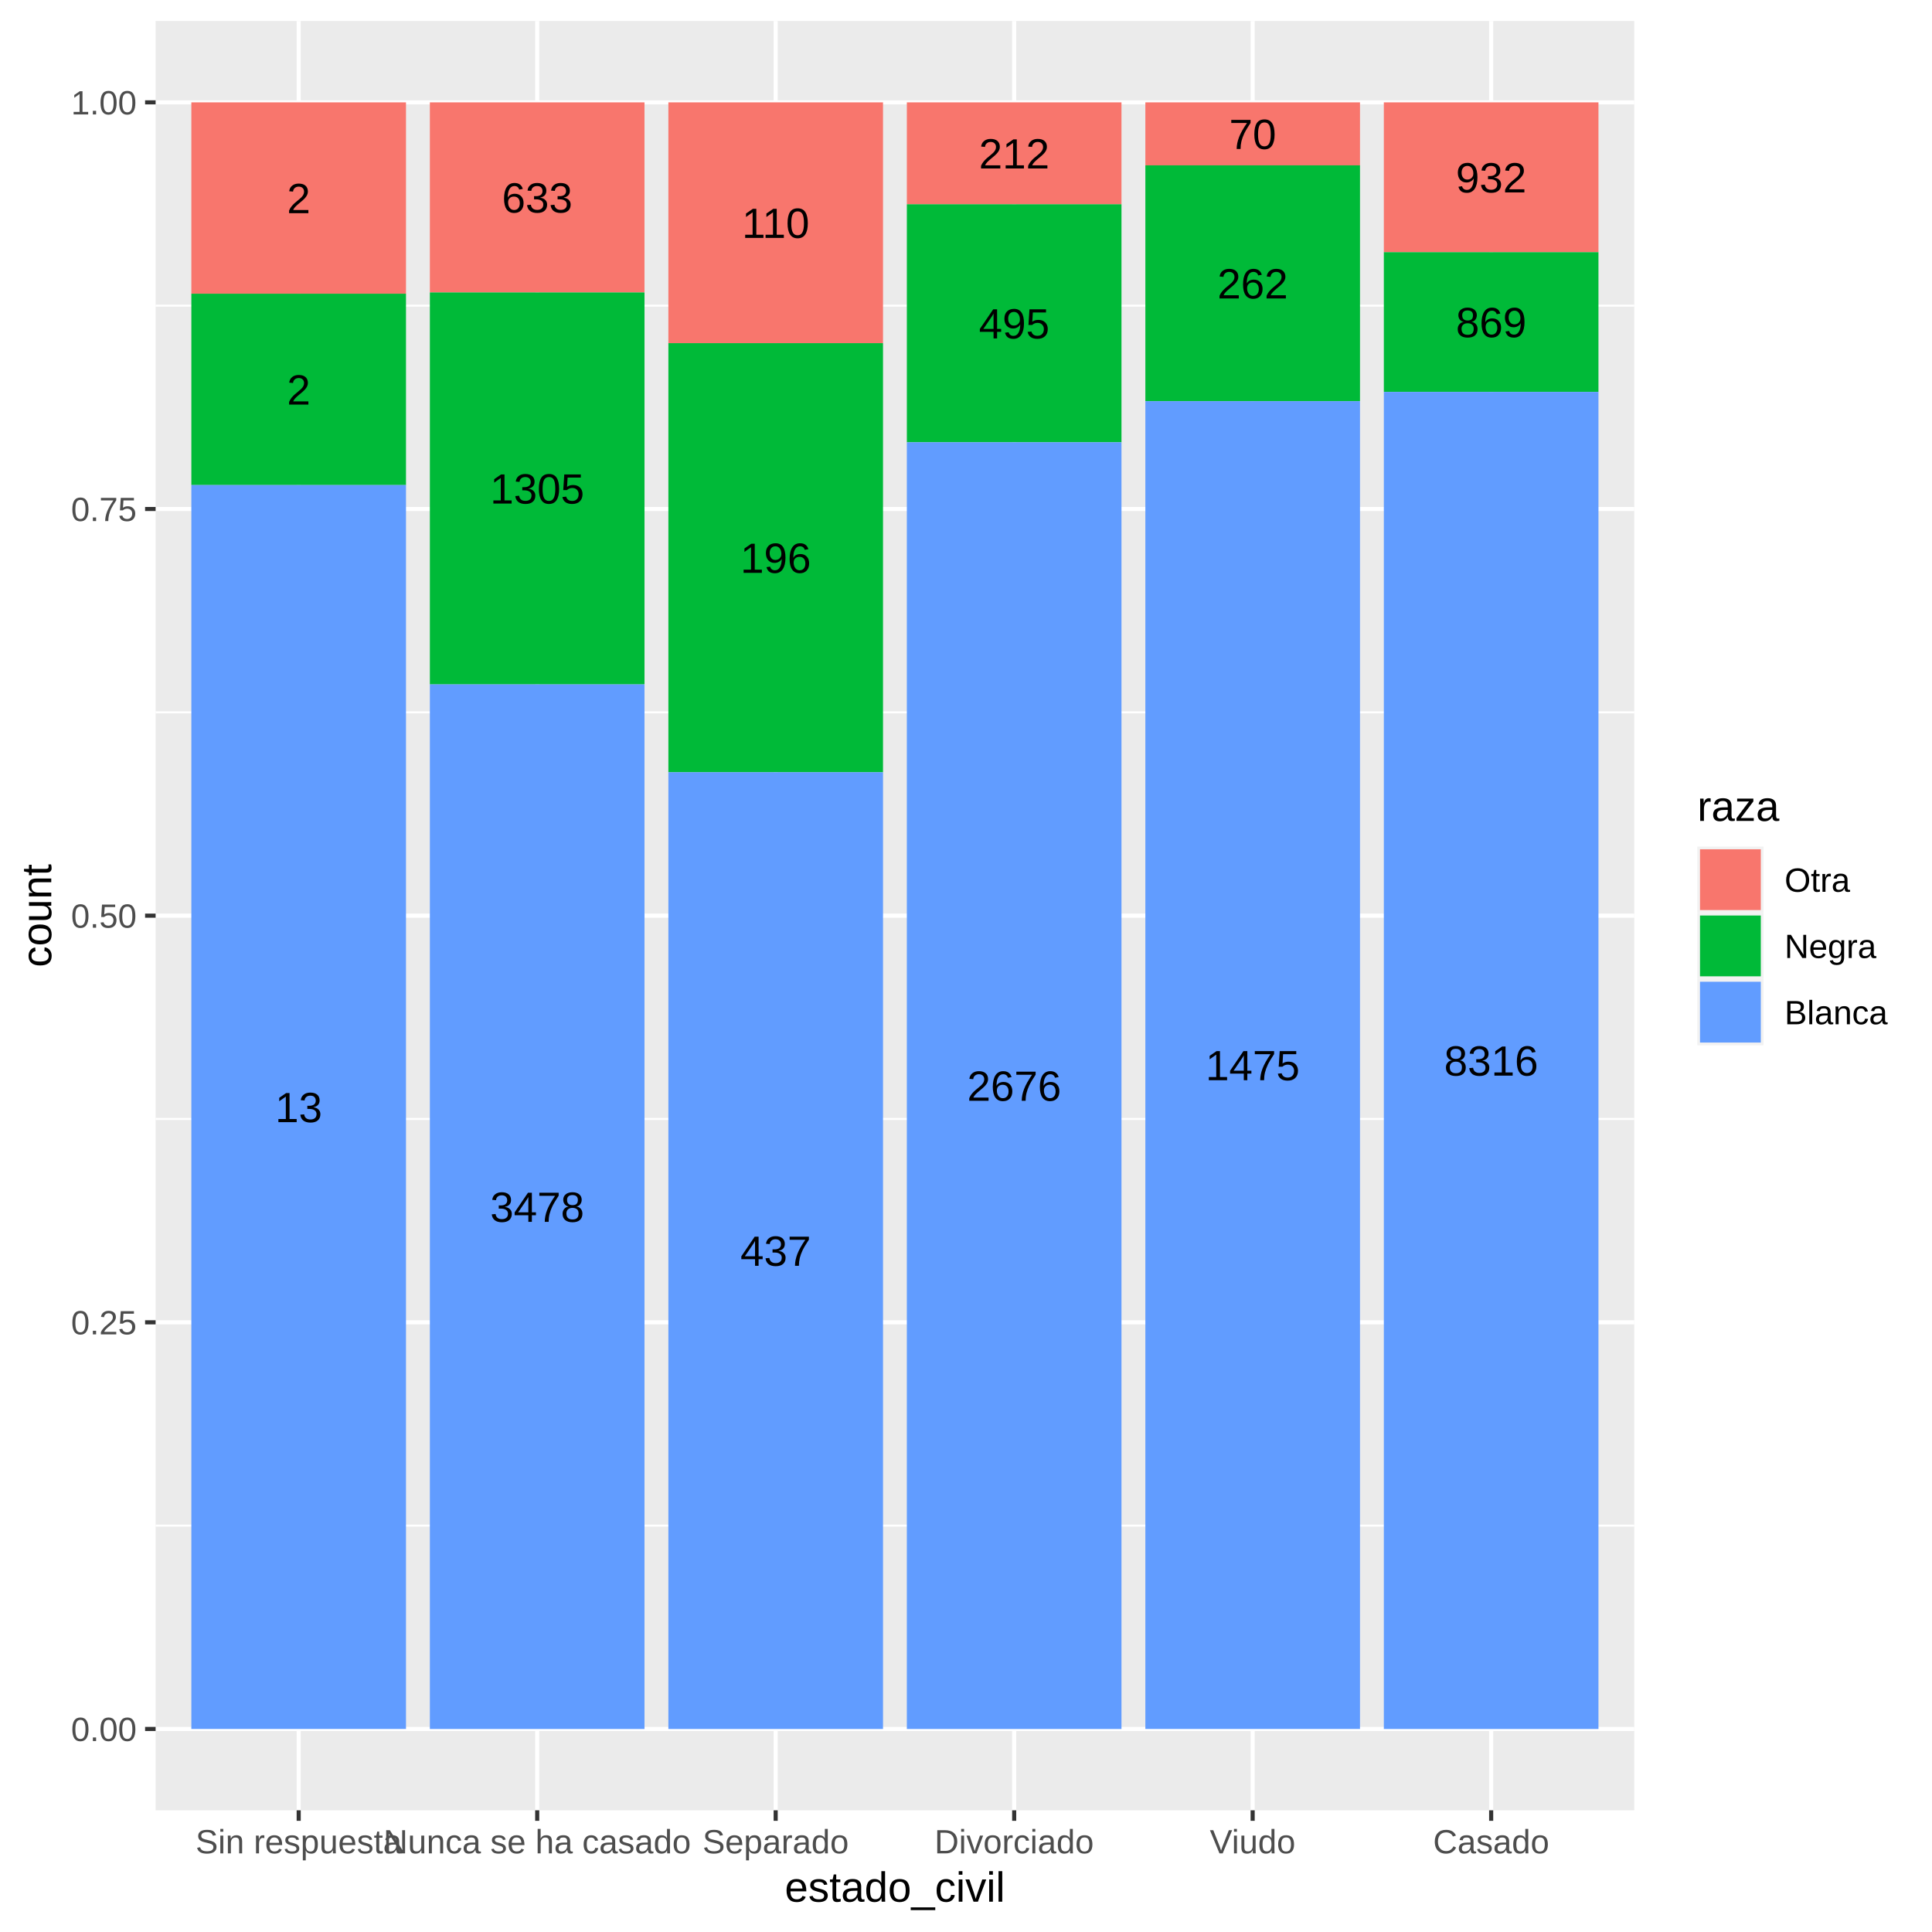
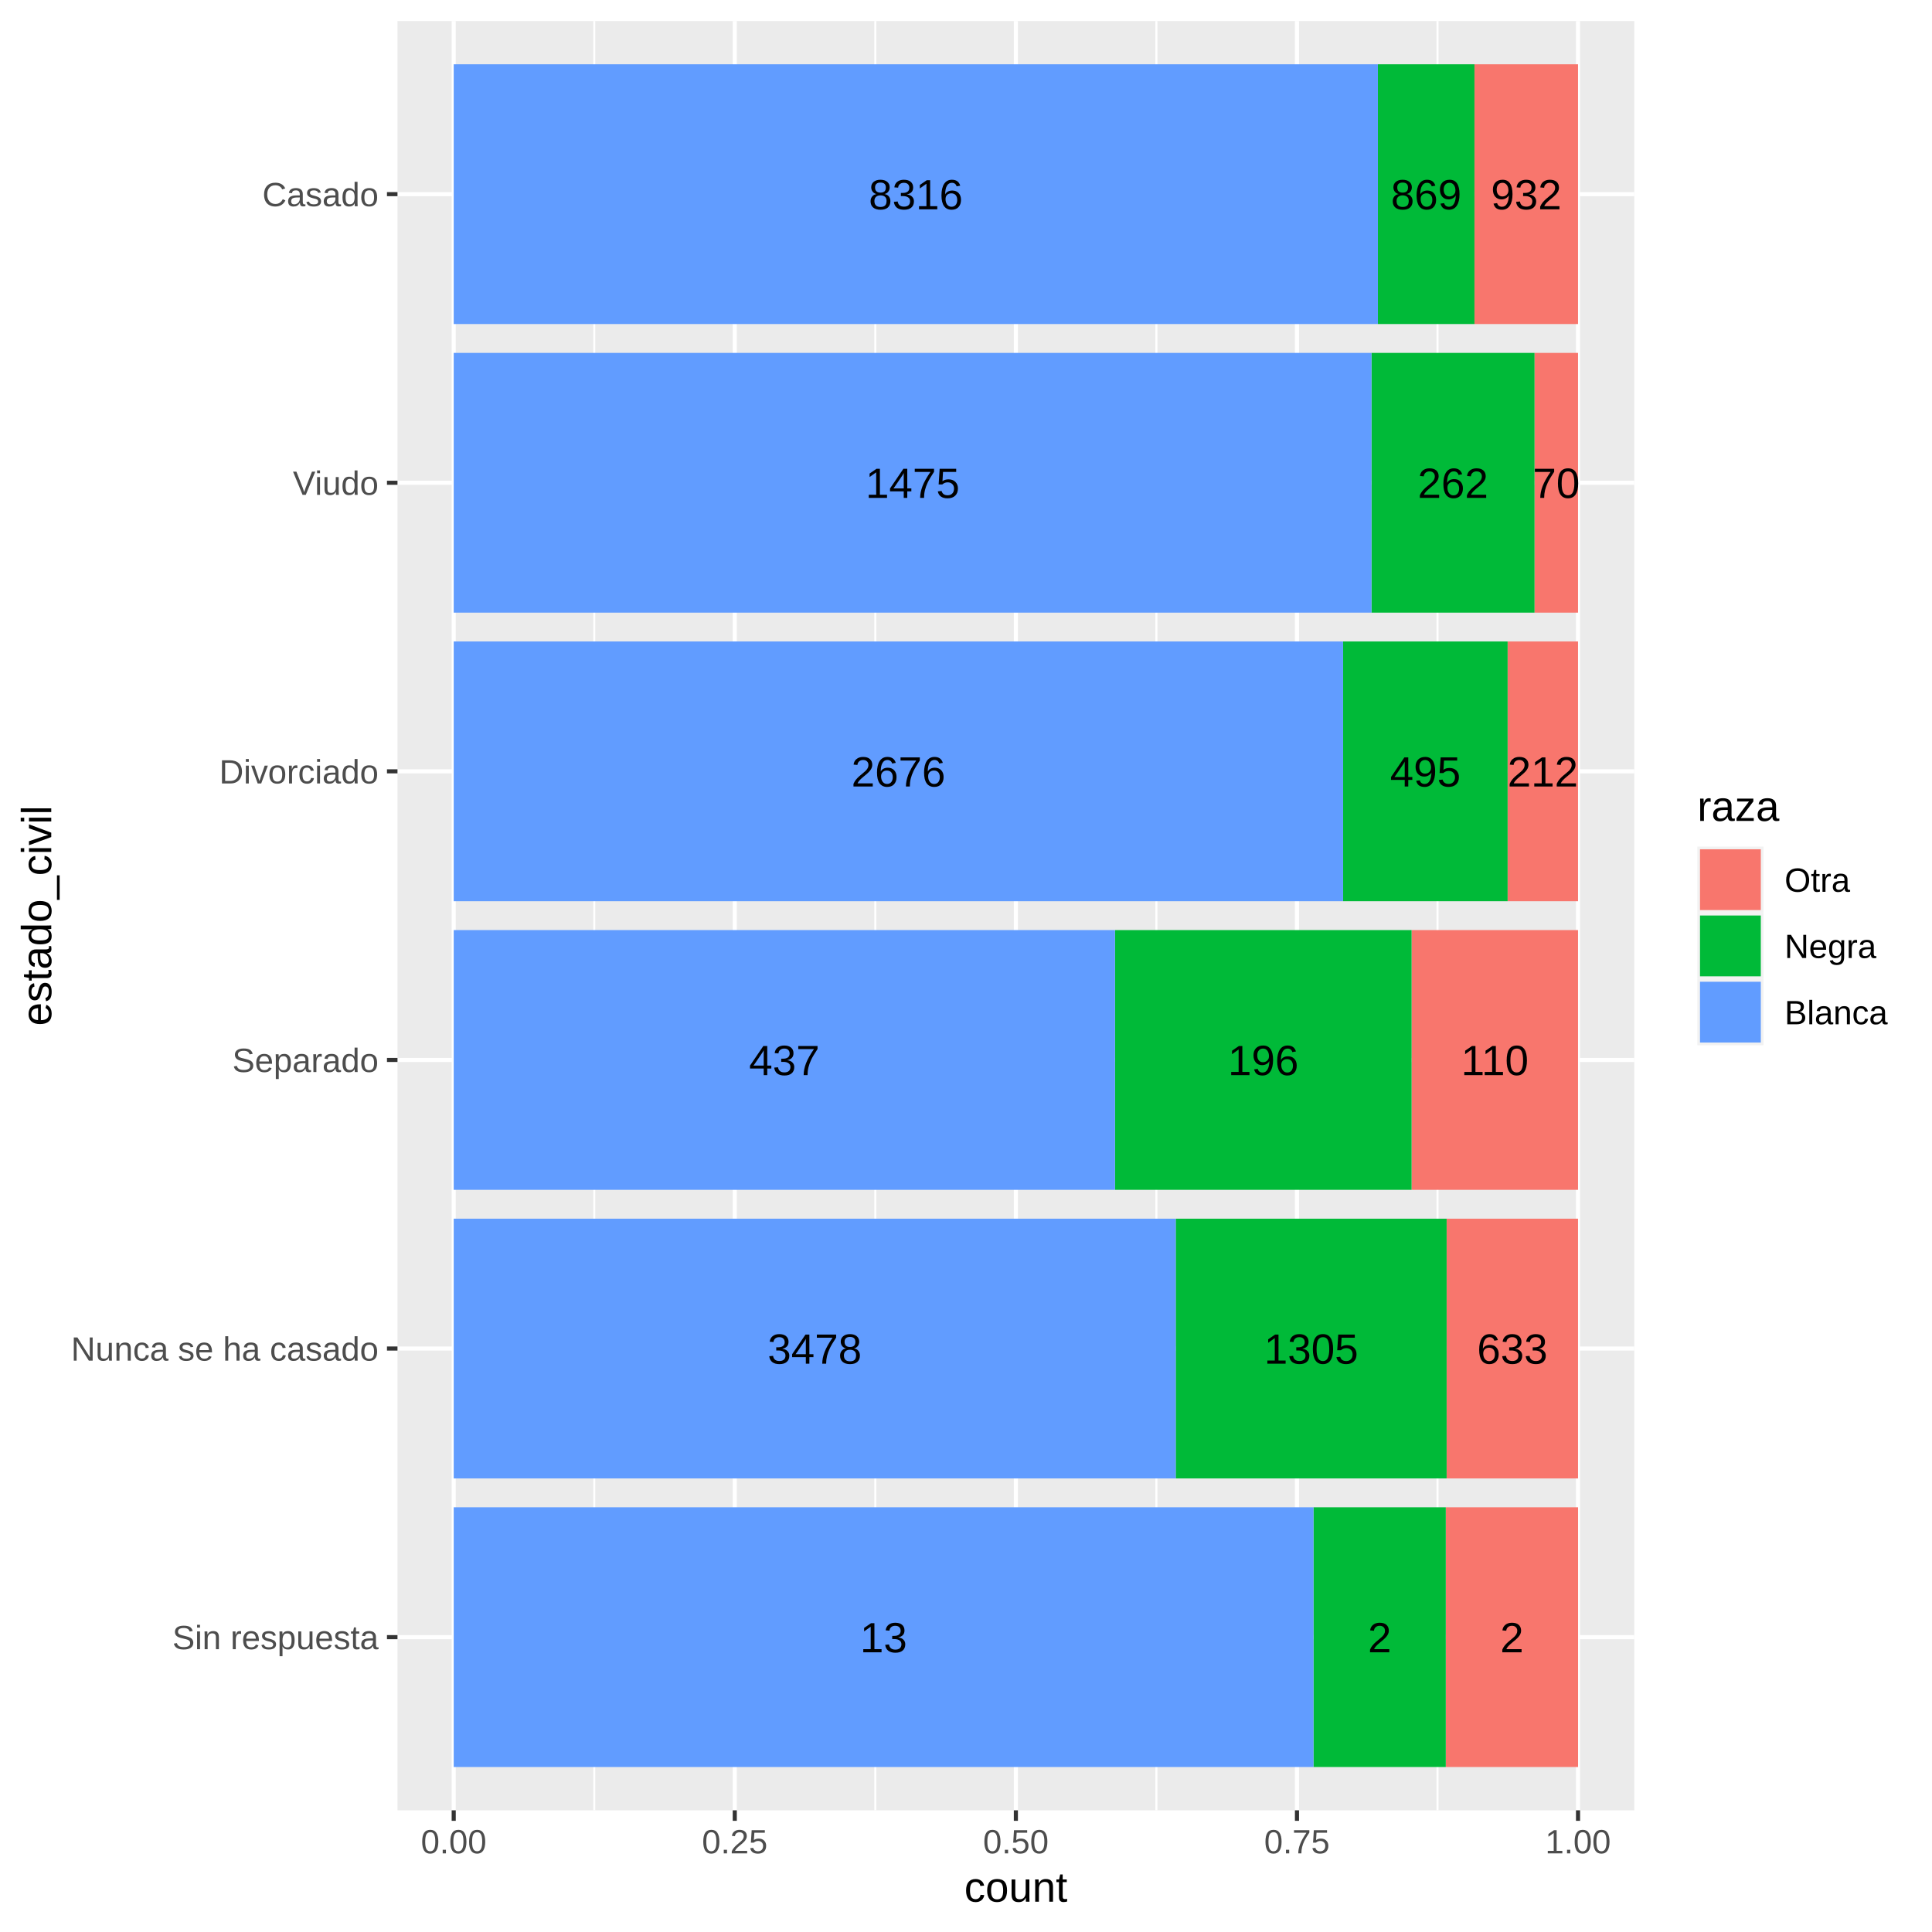
<svg xmlns="http://www.w3.org/2000/svg" class="svglite" width="504.00pt" height="504.00pt" viewBox="0 0 504.00 504.00">
  <defs>
    <style type="text/css">
    .svglite line, .svglite polyline, .svglite polygon, .svglite path, .svglite rect, .svglite circle {
      fill: none;
      stroke: #000000;
      stroke-linecap: round;
      stroke-linejoin: round;
      stroke-miterlimit: 10.00;
    }
  </style>
  </defs>
  <rect width="100%" height="100%" style="stroke: none; fill: #FFFFFF;" />
  <defs>
    <clipPath id="cpMC4wMHw1MDQuMDB8MC4wMHw1MDQuMDA=">
      <rect x="0.00" y="0.00" width="504.00" height="504.00" />
    </clipPath>
  </defs>
  <g clip-path="url(#cpMC4wMHw1MDQuMDB8MC4wMHw1MDQuMDA=)">
    <rect x="0.00" y="0.00" width="504.00" height="504.00" style="stroke-width: 1.07; stroke: #FFFFFF; fill: #FFFFFF;" />
  </g>
  <defs>
-     <clipPath id="cpNDAuNTl8NDI2LjMzfDUuNDh8NDcyLjI1">
-       <rect x="40.59" y="5.48" width="385.74" height="466.77" />
+     <clipPath id="cpMTAzLjY5fDQyNi4zM3w1LjQ4fDQ3Mi4yNQ==">
+       <rect x="103.69" y="5.48" width="322.64" height="466.77" />
    </clipPath>
  </defs>
-   <g clip-path="url(#cpNDAuNTl8NDI2LjMzfDUuNDh8NDcyLjI1)">
-     <rect x="40.59" y="5.48" width="385.74" height="466.77" style="stroke-width: 1.07; stroke: none; fill: #EBEBEB;" />
-     <polyline points="40.59,397.99 426.33,397.99 " style="stroke-width: 0.53; stroke: #FFFFFF; stroke-linecap: butt;" />
-     <polyline points="40.59,291.91 426.33,291.91 " style="stroke-width: 0.53; stroke: #FFFFFF; stroke-linecap: butt;" />
-     <polyline points="40.59,185.82 426.33,185.82 " style="stroke-width: 0.53; stroke: #FFFFFF; stroke-linecap: butt;" />
-     <polyline points="40.59,79.74 426.33,79.74 " style="stroke-width: 0.53; stroke: #FFFFFF; stroke-linecap: butt;" />
-     <polyline points="40.59,451.03 426.33,451.03 " style="stroke-width: 1.07; stroke: #FFFFFF; stroke-linecap: butt;" />
-     <polyline points="40.59,344.95 426.33,344.95 " style="stroke-width: 1.07; stroke: #FFFFFF; stroke-linecap: butt;" />
-     <polyline points="40.59,238.87 426.33,238.87 " style="stroke-width: 1.07; stroke: #FFFFFF; stroke-linecap: butt;" />
-     <polyline points="40.59,132.78 426.33,132.78 " style="stroke-width: 1.07; stroke: #FFFFFF; stroke-linecap: butt;" />
-     <polyline points="40.59,26.70 426.33,26.70 " style="stroke-width: 1.07; stroke: #FFFFFF; stroke-linecap: butt;" />
-     <polyline points="77.92,472.25 77.92,5.48 " style="stroke-width: 1.07; stroke: #FFFFFF; stroke-linecap: butt;" />
-     <polyline points="140.14,472.25 140.14,5.48 " style="stroke-width: 1.07; stroke: #FFFFFF; stroke-linecap: butt;" />
-     <polyline points="202.35,472.25 202.35,5.48 " style="stroke-width: 1.07; stroke: #FFFFFF; stroke-linecap: butt;" />
-     <polyline points="264.57,472.25 264.57,5.48 " style="stroke-width: 1.07; stroke: #FFFFFF; stroke-linecap: butt;" />
-     <polyline points="326.78,472.25 326.78,5.48 " style="stroke-width: 1.07; stroke: #FFFFFF; stroke-linecap: butt;" />
-     <polyline points="389.00,472.25 389.00,5.48 " style="stroke-width: 1.07; stroke: #FFFFFF; stroke-linecap: butt;" />
-     <rect x="49.92" y="26.70" width="55.99" height="49.92" style="stroke-width: 1.07; stroke: none; stroke-linecap: square; stroke-linejoin: miter; fill: #F8766D;" />
-     <rect x="49.92" y="76.62" width="55.99" height="49.92" style="stroke-width: 1.07; stroke: none; stroke-linecap: square; stroke-linejoin: miter; fill: #00BA38;" />
-     <rect x="49.92" y="126.54" width="55.99" height="324.49" style="stroke-width: 1.07; stroke: none; stroke-linecap: square; stroke-linejoin: miter; fill: #619CFF;" />
-     <rect x="112.14" y="26.70" width="55.99" height="49.59" style="stroke-width: 1.07; stroke: none; stroke-linecap: square; stroke-linejoin: miter; fill: #F8766D;" />
-     <rect x="112.14" y="76.29" width="55.99" height="102.25" style="stroke-width: 1.07; stroke: none; stroke-linecap: square; stroke-linejoin: miter; fill: #00BA38;" />
-     <rect x="112.14" y="178.54" width="55.99" height="272.50" style="stroke-width: 1.07; stroke: none; stroke-linecap: square; stroke-linejoin: miter; fill: #619CFF;" />
-     <rect x="174.36" y="26.70" width="55.99" height="62.82" style="stroke-width: 1.07; stroke: none; stroke-linecap: square; stroke-linejoin: miter; fill: #F8766D;" />
-     <rect x="174.36" y="89.52" width="55.99" height="111.94" style="stroke-width: 1.07; stroke: none; stroke-linecap: square; stroke-linejoin: miter; fill: #00BA38;" />
-     <rect x="174.36" y="201.46" width="55.99" height="249.58" style="stroke-width: 1.07; stroke: none; stroke-linecap: square; stroke-linejoin: miter; fill: #619CFF;" />
-     <rect x="236.57" y="26.70" width="55.99" height="26.59" style="stroke-width: 1.07; stroke: none; stroke-linecap: square; stroke-linejoin: miter; fill: #F8766D;" />
-     <rect x="236.57" y="53.29" width="55.99" height="62.09" style="stroke-width: 1.07; stroke: none; stroke-linecap: square; stroke-linejoin: miter; fill: #00BA38;" />
-     <rect x="236.57" y="115.38" width="55.99" height="335.66" style="stroke-width: 1.07; stroke: none; stroke-linecap: square; stroke-linejoin: miter; fill: #619CFF;" />
-     <rect x="298.79" y="26.70" width="55.99" height="16.44" style="stroke-width: 1.07; stroke: none; stroke-linecap: square; stroke-linejoin: miter; fill: #F8766D;" />
-     <rect x="298.79" y="43.13" width="55.99" height="61.53" style="stroke-width: 1.07; stroke: none; stroke-linecap: square; stroke-linejoin: miter; fill: #00BA38;" />
-     <rect x="298.79" y="104.66" width="55.99" height="346.37" style="stroke-width: 1.07; stroke: none; stroke-linecap: square; stroke-linejoin: miter; fill: #619CFF;" />
-     <rect x="361.00" y="26.70" width="55.99" height="39.09" style="stroke-width: 1.07; stroke: none; stroke-linecap: square; stroke-linejoin: miter; fill: #F8766D;" />
-     <rect x="361.00" y="65.79" width="55.99" height="36.45" style="stroke-width: 1.07; stroke: none; stroke-linecap: square; stroke-linejoin: miter; fill: #00BA38;" />
-     <rect x="361.00" y="102.24" width="55.99" height="348.80" style="stroke-width: 1.07; stroke: none; stroke-linecap: square; stroke-linejoin: miter; fill: #619CFF;" />
-     <text x="77.92" y="55.61" text-anchor="middle" style="font-size: 11.04px; font-family: Arial;" textLength="6.13px" lengthAdjust="spacingAndGlyphs">2</text>
-     <text x="77.92" y="105.54" text-anchor="middle" style="font-size: 11.04px; font-family: Arial;" textLength="6.13px" lengthAdjust="spacingAndGlyphs">2</text>
-     <text x="77.92" y="292.74" text-anchor="middle" style="font-size: 11.04px; font-family: Arial;" textLength="12.27px" lengthAdjust="spacingAndGlyphs">13</text>
-     <text x="140.14" y="55.45" text-anchor="middle" style="font-size: 11.04px; font-family: Arial;" textLength="18.40px" lengthAdjust="spacingAndGlyphs">633</text>
-     <text x="140.14" y="131.37" text-anchor="middle" style="font-size: 11.04px; font-family: Arial;" textLength="24.54px" lengthAdjust="spacingAndGlyphs">1305</text>
-     <text x="140.14" y="318.74" text-anchor="middle" style="font-size: 11.04px; font-family: Arial;" textLength="24.54px" lengthAdjust="spacingAndGlyphs">3478</text>
-     <text x="202.35" y="62.06" text-anchor="middle" style="font-size: 11.04px; font-family: Arial;" textLength="18.40px" lengthAdjust="spacingAndGlyphs">110</text>
-     <text x="202.35" y="149.44" text-anchor="middle" style="font-size: 11.04px; font-family: Arial;" textLength="18.40px" lengthAdjust="spacingAndGlyphs">196</text>
-     <text x="202.35" y="330.20" text-anchor="middle" style="font-size: 11.04px; font-family: Arial;" textLength="18.40px" lengthAdjust="spacingAndGlyphs">437</text>
-     <text x="264.57" y="43.95" text-anchor="middle" style="font-size: 11.04px; font-family: Arial;" textLength="18.40px" lengthAdjust="spacingAndGlyphs">212</text>
-     <text x="264.57" y="88.29" text-anchor="middle" style="font-size: 11.04px; font-family: Arial;" textLength="18.40px" lengthAdjust="spacingAndGlyphs">495</text>
-     <text x="264.57" y="287.16" text-anchor="middle" style="font-size: 11.04px; font-family: Arial;" textLength="24.54px" lengthAdjust="spacingAndGlyphs">2676</text>
-     <text x="326.78" y="38.87" text-anchor="middle" style="font-size: 11.04px; font-family: Arial;" textLength="12.27px" lengthAdjust="spacingAndGlyphs">70</text>
-     <text x="326.78" y="77.85" text-anchor="middle" style="font-size: 11.04px; font-family: Arial;" textLength="18.40px" lengthAdjust="spacingAndGlyphs">262</text>
-     <text x="326.78" y="281.80" text-anchor="middle" style="font-size: 11.04px; font-family: Arial;" textLength="24.54px" lengthAdjust="spacingAndGlyphs">1475</text>
-     <text x="389.00" y="50.20" text-anchor="middle" style="font-size: 11.04px; font-family: Arial;" textLength="18.40px" lengthAdjust="spacingAndGlyphs">932</text>
-     <text x="389.00" y="87.97" text-anchor="middle" style="font-size: 11.04px; font-family: Arial;" textLength="18.40px" lengthAdjust="spacingAndGlyphs">869</text>
-     <text x="389.00" y="280.59" text-anchor="middle" style="font-size: 11.04px; font-family: Arial;" textLength="24.54px" lengthAdjust="spacingAndGlyphs">8316</text>
+   <g clip-path="url(#cpMTAzLjY5fDQyNi4zM3w1LjQ4fDQ3Mi4yNQ==)">
+     <rect x="103.69" y="5.48" width="322.64" height="466.77" style="stroke-width: 1.07; stroke: none; fill: #EBEBEB;" />
+     <polyline points="155.02,472.25 155.02,5.48 " style="stroke-width: 0.53; stroke: #FFFFFF; stroke-linecap: butt;" />
+     <polyline points="228.35,472.25 228.35,5.48 " style="stroke-width: 0.53; stroke: #FFFFFF; stroke-linecap: butt;" />
+     <polyline points="301.67,472.25 301.67,5.48 " style="stroke-width: 0.53; stroke: #FFFFFF; stroke-linecap: butt;" />
+     <polyline points="375.00,472.25 375.00,5.48 " style="stroke-width: 0.53; stroke: #FFFFFF; stroke-linecap: butt;" />
+     <polyline points="103.69,427.08 426.33,427.08 " style="stroke-width: 1.07; stroke: #FFFFFF; stroke-linecap: butt;" />
+     <polyline points="103.69,351.79 426.33,351.79 " style="stroke-width: 1.07; stroke: #FFFFFF; stroke-linecap: butt;" />
+     <polyline points="103.69,276.51 426.33,276.51 " style="stroke-width: 1.07; stroke: #FFFFFF; stroke-linecap: butt;" />
+     <polyline points="103.69,201.22 426.33,201.22 " style="stroke-width: 1.07; stroke: #FFFFFF; stroke-linecap: butt;" />
+     <polyline points="103.69,125.94 426.33,125.94 " style="stroke-width: 1.07; stroke: #FFFFFF; stroke-linecap: butt;" />
+     <polyline points="103.69,50.65 426.33,50.65 " style="stroke-width: 1.07; stroke: #FFFFFF; stroke-linecap: butt;" />
+     <polyline points="118.36,472.25 118.36,5.48 " style="stroke-width: 1.07; stroke: #FFFFFF; stroke-linecap: butt;" />
+     <polyline points="191.68,472.25 191.68,5.48 " style="stroke-width: 1.07; stroke: #FFFFFF; stroke-linecap: butt;" />
+     <polyline points="265.01,472.25 265.01,5.48 " style="stroke-width: 1.07; stroke: #FFFFFF; stroke-linecap: butt;" />
+     <polyline points="338.34,472.25 338.34,5.48 " style="stroke-width: 1.07; stroke: #FFFFFF; stroke-linecap: butt;" />
+     <polyline points="411.66,472.25 411.66,5.48 " style="stroke-width: 1.07; stroke: #FFFFFF; stroke-linecap: butt;" />
+     <rect x="377.16" y="393.20" width="34.51" height="67.76" style="stroke-width: 1.07; stroke: none; stroke-linecap: square; stroke-linejoin: miter; fill: #F8766D;" />
+     <rect x="342.65" y="393.20" width="34.51" height="67.76" style="stroke-width: 1.07; stroke: none; stroke-linecap: square; stroke-linejoin: miter; fill: #00BA38;" />
+     <rect x="118.36" y="393.20" width="224.29" height="67.76" style="stroke-width: 1.07; stroke: none; stroke-linecap: square; stroke-linejoin: miter; fill: #619CFF;" />
+     <rect x="377.38" y="317.92" width="34.28" height="67.76" style="stroke-width: 1.07; stroke: none; stroke-linecap: square; stroke-linejoin: miter; fill: #F8766D;" />
+     <rect x="306.71" y="317.92" width="70.67" height="67.76" style="stroke-width: 1.07; stroke: none; stroke-linecap: square; stroke-linejoin: miter; fill: #00BA38;" />
+     <rect x="118.36" y="317.92" width="188.35" height="67.76" style="stroke-width: 1.07; stroke: none; stroke-linecap: square; stroke-linejoin: miter; fill: #619CFF;" />
+     <rect x="368.24" y="242.63" width="43.42" height="67.76" style="stroke-width: 1.07; stroke: none; stroke-linecap: square; stroke-linejoin: miter; fill: #F8766D;" />
+     <rect x="290.87" y="242.63" width="77.37" height="67.76" style="stroke-width: 1.07; stroke: none; stroke-linecap: square; stroke-linejoin: miter; fill: #00BA38;" />
+     <rect x="118.36" y="242.63" width="172.51" height="67.76" style="stroke-width: 1.07; stroke: none; stroke-linecap: square; stroke-linejoin: miter; fill: #619CFF;" />
+     <rect x="393.28" y="167.34" width="18.38" height="67.76" style="stroke-width: 1.07; stroke: none; stroke-linecap: square; stroke-linejoin: miter; fill: #F8766D;" />
+     <rect x="350.37" y="167.34" width="42.92" height="67.76" style="stroke-width: 1.07; stroke: none; stroke-linecap: square; stroke-linejoin: miter; fill: #00BA38;" />
+     <rect x="118.36" y="167.34" width="232.01" height="67.76" style="stroke-width: 1.07; stroke: none; stroke-linecap: square; stroke-linejoin: miter; fill: #619CFF;" />
+     <rect x="400.30" y="92.06" width="11.36" height="67.76" style="stroke-width: 1.07; stroke: none; stroke-linecap: square; stroke-linejoin: miter; fill: #F8766D;" />
+     <rect x="357.78" y="92.06" width="42.53" height="67.76" style="stroke-width: 1.07; stroke: none; stroke-linecap: square; stroke-linejoin: miter; fill: #00BA38;" />
+     <rect x="118.36" y="92.06" width="239.42" height="67.76" style="stroke-width: 1.07; stroke: none; stroke-linecap: square; stroke-linejoin: miter; fill: #619CFF;" />
+     <rect x="384.64" y="16.77" width="27.02" height="67.76" style="stroke-width: 1.07; stroke: none; stroke-linecap: square; stroke-linejoin: miter; fill: #F8766D;" />
+     <rect x="359.45" y="16.77" width="25.19" height="67.76" style="stroke-width: 1.07; stroke: none; stroke-linecap: square; stroke-linejoin: miter; fill: #00BA38;" />
+     <rect x="118.36" y="16.77" width="241.09" height="67.76" style="stroke-width: 1.07; stroke: none; stroke-linecap: square; stroke-linejoin: miter; fill: #619CFF;" />
+     <text x="394.41" y="431.04" text-anchor="middle" style="font-size: 11.04px; font-family: Arial;" textLength="6.13px" lengthAdjust="spacingAndGlyphs">2</text>
+     <text x="359.90" y="431.04" text-anchor="middle" style="font-size: 11.04px; font-family: Arial;" textLength="6.13px" lengthAdjust="spacingAndGlyphs">2</text>
+     <text x="230.50" y="431.04" text-anchor="middle" style="font-size: 11.04px; font-family: Arial;" textLength="12.27px" lengthAdjust="spacingAndGlyphs">13</text>
+     <text x="394.52" y="355.75" text-anchor="middle" style="font-size: 11.04px; font-family: Arial;" textLength="18.40px" lengthAdjust="spacingAndGlyphs">633</text>
+     <text x="342.05" y="355.75" text-anchor="middle" style="font-size: 11.04px; font-family: Arial;" textLength="24.54px" lengthAdjust="spacingAndGlyphs">1305</text>
+     <text x="212.53" y="355.75" text-anchor="middle" style="font-size: 11.04px; font-family: Arial;" textLength="24.54px" lengthAdjust="spacingAndGlyphs">3478</text>
+     <text x="389.95" y="280.46" text-anchor="middle" style="font-size: 11.04px; font-family: Arial;" textLength="18.40px" lengthAdjust="spacingAndGlyphs">110</text>
+     <text x="329.55" y="280.46" text-anchor="middle" style="font-size: 11.04px; font-family: Arial;" textLength="18.40px" lengthAdjust="spacingAndGlyphs">196</text>
+     <text x="204.61" y="280.46" text-anchor="middle" style="font-size: 11.04px; font-family: Arial;" textLength="18.40px" lengthAdjust="spacingAndGlyphs">437</text>
+     <text x="402.47" y="205.18" text-anchor="middle" style="font-size: 11.04px; font-family: Arial;" textLength="18.40px" lengthAdjust="spacingAndGlyphs">212</text>
+     <text x="371.83" y="205.18" text-anchor="middle" style="font-size: 11.04px; font-family: Arial;" textLength="18.40px" lengthAdjust="spacingAndGlyphs">495</text>
+     <text x="234.36" y="205.18" text-anchor="middle" style="font-size: 11.04px; font-family: Arial;" textLength="24.54px" lengthAdjust="spacingAndGlyphs">2676</text>
+     <text x="405.98" y="129.89" text-anchor="middle" style="font-size: 11.04px; font-family: Arial;" textLength="12.27px" lengthAdjust="spacingAndGlyphs">70</text>
+     <text x="379.04" y="129.89" text-anchor="middle" style="font-size: 11.04px; font-family: Arial;" textLength="18.40px" lengthAdjust="spacingAndGlyphs">262</text>
+     <text x="238.07" y="129.89" text-anchor="middle" style="font-size: 11.04px; font-family: Arial;" textLength="24.54px" lengthAdjust="spacingAndGlyphs">1475</text>
+     <text x="398.15" y="54.61" text-anchor="middle" style="font-size: 11.04px; font-family: Arial;" textLength="18.40px" lengthAdjust="spacingAndGlyphs">932</text>
+     <text x="372.05" y="54.61" text-anchor="middle" style="font-size: 11.04px; font-family: Arial;" textLength="18.40px" lengthAdjust="spacingAndGlyphs">869</text>
+     <text x="238.90" y="54.61" text-anchor="middle" style="font-size: 11.04px; font-family: Arial;" textLength="24.54px" lengthAdjust="spacingAndGlyphs">8316</text>
  </g>
  <g clip-path="url(#cpMC4wMHw1MDQuMDB8MC4wMHw1MDQuMDA=)">
-     <text x="35.66" y="454.19" text-anchor="end" style="font-size: 8.80px; fill: #4D4D4D; font-family: Arial;" textLength="17.13px" lengthAdjust="spacingAndGlyphs">0.00</text>
-     <text x="35.66" y="348.10" text-anchor="end" style="font-size: 8.80px; fill: #4D4D4D; font-family: Arial;" textLength="17.13px" lengthAdjust="spacingAndGlyphs">0.25</text>
-     <text x="35.66" y="242.02" text-anchor="end" style="font-size: 8.80px; fill: #4D4D4D; font-family: Arial;" textLength="17.13px" lengthAdjust="spacingAndGlyphs">0.50</text>
-     <text x="35.66" y="135.93" text-anchor="end" style="font-size: 8.80px; fill: #4D4D4D; font-family: Arial;" textLength="17.13px" lengthAdjust="spacingAndGlyphs">0.75</text>
-     <text x="35.66" y="29.85" text-anchor="end" style="font-size: 8.80px; fill: #4D4D4D; font-family: Arial;" textLength="17.13px" lengthAdjust="spacingAndGlyphs">1.00</text>
-     <polyline points="37.85,451.03 40.59,451.03 " style="stroke-width: 1.07; stroke: #333333; stroke-linecap: butt;" />
-     <polyline points="37.85,344.95 40.59,344.95 " style="stroke-width: 1.07; stroke: #333333; stroke-linecap: butt;" />
-     <polyline points="37.85,238.87 40.59,238.87 " style="stroke-width: 1.07; stroke: #333333; stroke-linecap: butt;" />
-     <polyline points="37.85,132.78 40.59,132.78 " style="stroke-width: 1.07; stroke: #333333; stroke-linecap: butt;" />
-     <polyline points="37.85,26.70 40.59,26.70 " style="stroke-width: 1.07; stroke: #333333; stroke-linecap: butt;" />
-     <polyline points="77.92,474.99 77.92,472.25 " style="stroke-width: 1.07; stroke: #333333; stroke-linecap: butt;" />
-     <polyline points="140.14,474.99 140.14,472.25 " style="stroke-width: 1.07; stroke: #333333; stroke-linecap: butt;" />
-     <polyline points="202.35,474.99 202.35,472.25 " style="stroke-width: 1.07; stroke: #333333; stroke-linecap: butt;" />
-     <polyline points="264.57,474.99 264.57,472.25 " style="stroke-width: 1.07; stroke: #333333; stroke-linecap: butt;" />
-     <polyline points="326.78,474.99 326.78,472.25 " style="stroke-width: 1.07; stroke: #333333; stroke-linecap: butt;" />
-     <polyline points="389.00,474.99 389.00,472.25 " style="stroke-width: 1.07; stroke: #333333; stroke-linecap: butt;" />
-     <text x="77.92" y="483.49" text-anchor="middle" style="font-size: 8.80px; fill: #4D4D4D; font-family: Arial;" textLength="53.81px" lengthAdjust="spacingAndGlyphs">Sin respuesta</text>
-     <text x="140.14" y="483.49" text-anchor="middle" style="font-size: 8.80px; fill: #4D4D4D; font-family: Arial;" textLength="80.23px" lengthAdjust="spacingAndGlyphs">Nunca se ha casado</text>
-     <text x="202.35" y="483.49" text-anchor="middle" style="font-size: 8.80px; fill: #4D4D4D; font-family: Arial;" textLength="38.17px" lengthAdjust="spacingAndGlyphs">Separado</text>
-     <text x="264.57" y="483.49" text-anchor="middle" style="font-size: 8.80px; fill: #4D4D4D; font-family: Arial;" textLength="41.57px" lengthAdjust="spacingAndGlyphs">Divorciado</text>
-     <text x="326.78" y="483.49" text-anchor="middle" style="font-size: 8.80px; fill: #4D4D4D; font-family: Arial;" textLength="22.51px" lengthAdjust="spacingAndGlyphs">Viudo</text>
-     <text x="389.00" y="483.49" text-anchor="middle" style="font-size: 8.80px; fill: #4D4D4D; font-family: Arial;" textLength="30.33px" lengthAdjust="spacingAndGlyphs">Casado</text>
-     <text x="233.46" y="496.10" text-anchor="middle" style="font-size: 11.00px; font-family: Arial;" textLength="57.48px" lengthAdjust="spacingAndGlyphs">estado_civil</text>
-     <text transform="translate(13.37,238.87) rotate(-90)" text-anchor="middle" style="font-size: 11.00px; font-family: Arial;" textLength="26.91px" lengthAdjust="spacingAndGlyphs">count</text>
+     <text x="98.76" y="430.23" text-anchor="end" style="font-size: 8.80px; fill: #4D4D4D; font-family: Arial;" textLength="53.81px" lengthAdjust="spacingAndGlyphs">Sin respuesta</text>
+     <text x="98.76" y="354.95" text-anchor="end" style="font-size: 8.80px; fill: #4D4D4D; font-family: Arial;" textLength="80.23px" lengthAdjust="spacingAndGlyphs">Nunca se ha casado</text>
+     <text x="98.76" y="279.66" text-anchor="end" style="font-size: 8.80px; fill: #4D4D4D; font-family: Arial;" textLength="38.17px" lengthAdjust="spacingAndGlyphs">Separado</text>
+     <text x="98.76" y="204.38" text-anchor="end" style="font-size: 8.80px; fill: #4D4D4D; font-family: Arial;" textLength="41.57px" lengthAdjust="spacingAndGlyphs">Divorciado</text>
+     <text x="98.76" y="129.09" text-anchor="end" style="font-size: 8.80px; fill: #4D4D4D; font-family: Arial;" textLength="22.51px" lengthAdjust="spacingAndGlyphs">Viudo</text>
+     <text x="98.76" y="53.80" text-anchor="end" style="font-size: 8.80px; fill: #4D4D4D; font-family: Arial;" textLength="30.33px" lengthAdjust="spacingAndGlyphs">Casado</text>
+     <polyline points="100.95,427.08 103.69,427.08 " style="stroke-width: 1.07; stroke: #333333; stroke-linecap: butt;" />
+     <polyline points="100.95,351.79 103.69,351.79 " style="stroke-width: 1.07; stroke: #333333; stroke-linecap: butt;" />
+     <polyline points="100.95,276.51 103.69,276.51 " style="stroke-width: 1.07; stroke: #333333; stroke-linecap: butt;" />
+     <polyline points="100.95,201.22 103.69,201.22 " style="stroke-width: 1.07; stroke: #333333; stroke-linecap: butt;" />
+     <polyline points="100.95,125.94 103.69,125.94 " style="stroke-width: 1.07; stroke: #333333; stroke-linecap: butt;" />
+     <polyline points="100.95,50.65 103.69,50.65 " style="stroke-width: 1.07; stroke: #333333; stroke-linecap: butt;" />
+     <polyline points="118.36,474.99 118.36,472.25 " style="stroke-width: 1.07; stroke: #333333; stroke-linecap: butt;" />
+     <polyline points="191.68,474.99 191.68,472.25 " style="stroke-width: 1.07; stroke: #333333; stroke-linecap: butt;" />
+     <polyline points="265.01,474.99 265.01,472.25 " style="stroke-width: 1.07; stroke: #333333; stroke-linecap: butt;" />
+     <polyline points="338.34,474.99 338.34,472.25 " style="stroke-width: 1.07; stroke: #333333; stroke-linecap: butt;" />
+     <polyline points="411.66,474.99 411.66,472.25 " style="stroke-width: 1.07; stroke: #333333; stroke-linecap: butt;" />
+     <text x="118.36" y="483.49" text-anchor="middle" style="font-size: 8.80px; fill: #4D4D4D; font-family: Arial;" textLength="17.13px" lengthAdjust="spacingAndGlyphs">0.00</text>
+     <text x="191.68" y="483.49" text-anchor="middle" style="font-size: 8.80px; fill: #4D4D4D; font-family: Arial;" textLength="17.13px" lengthAdjust="spacingAndGlyphs">0.25</text>
+     <text x="265.01" y="483.49" text-anchor="middle" style="font-size: 8.80px; fill: #4D4D4D; font-family: Arial;" textLength="17.13px" lengthAdjust="spacingAndGlyphs">0.50</text>
+     <text x="338.34" y="483.49" text-anchor="middle" style="font-size: 8.80px; fill: #4D4D4D; font-family: Arial;" textLength="17.13px" lengthAdjust="spacingAndGlyphs">0.75</text>
+     <text x="411.66" y="483.49" text-anchor="middle" style="font-size: 8.80px; fill: #4D4D4D; font-family: Arial;" textLength="17.13px" lengthAdjust="spacingAndGlyphs">1.00</text>
+     <text x="265.01" y="496.10" text-anchor="middle" style="font-size: 11.00px; font-family: Arial;" textLength="26.91px" lengthAdjust="spacingAndGlyphs">count</text>
+     <text transform="translate(13.37,238.87) rotate(-90)" text-anchor="middle" style="font-size: 11.00px; font-family: Arial;" textLength="57.48px" lengthAdjust="spacingAndGlyphs">estado_civil</text>
    <rect x="437.29" y="199.57" width="61.23" height="78.60" style="stroke-width: 1.07; stroke: none; fill: #FFFFFF;" />
    <text x="442.77" y="214.15" style="font-size: 11.00px; font-family: Arial;" textLength="21.41px" lengthAdjust="spacingAndGlyphs">raza</text>
    <rect x="442.77" y="220.84" width="17.28" height="17.28" style="stroke-width: 1.07; stroke: none; fill: #F2F2F2;" />
    <rect x="443.48" y="221.55" width="15.86" height="15.86" style="stroke-width: 1.07; stroke: none; stroke-linecap: square; stroke-linejoin: miter; fill: #F8766D;" />
    <rect x="442.77" y="238.12" width="17.28" height="17.28" style="stroke-width: 1.07; stroke: none; fill: #F2F2F2;" />
    <rect x="443.48" y="238.83" width="15.86" height="15.86" style="stroke-width: 1.07; stroke: none; stroke-linecap: square; stroke-linejoin: miter; fill: #00BA38;" />
    <rect x="442.77" y="255.40" width="17.28" height="17.28" style="stroke-width: 1.07; stroke: none; fill: #F2F2F2;" />
    <rect x="443.48" y="256.11" width="15.86" height="15.86" style="stroke-width: 1.07; stroke: none; stroke-linecap: square; stroke-linejoin: miter; fill: #619CFF;" />
    <text x="465.53" y="232.64" style="font-size: 8.80px; font-family: Arial;" textLength="17.11px" lengthAdjust="spacingAndGlyphs">Otra</text>
    <text x="465.53" y="249.92" style="font-size: 8.80px; font-family: Arial;" textLength="23.97px" lengthAdjust="spacingAndGlyphs">Negra</text>
    <text x="465.53" y="267.20" style="font-size: 8.80px; font-family: Arial;" textLength="26.91px" lengthAdjust="spacingAndGlyphs">Blanca</text>
  </g>
</svg>
